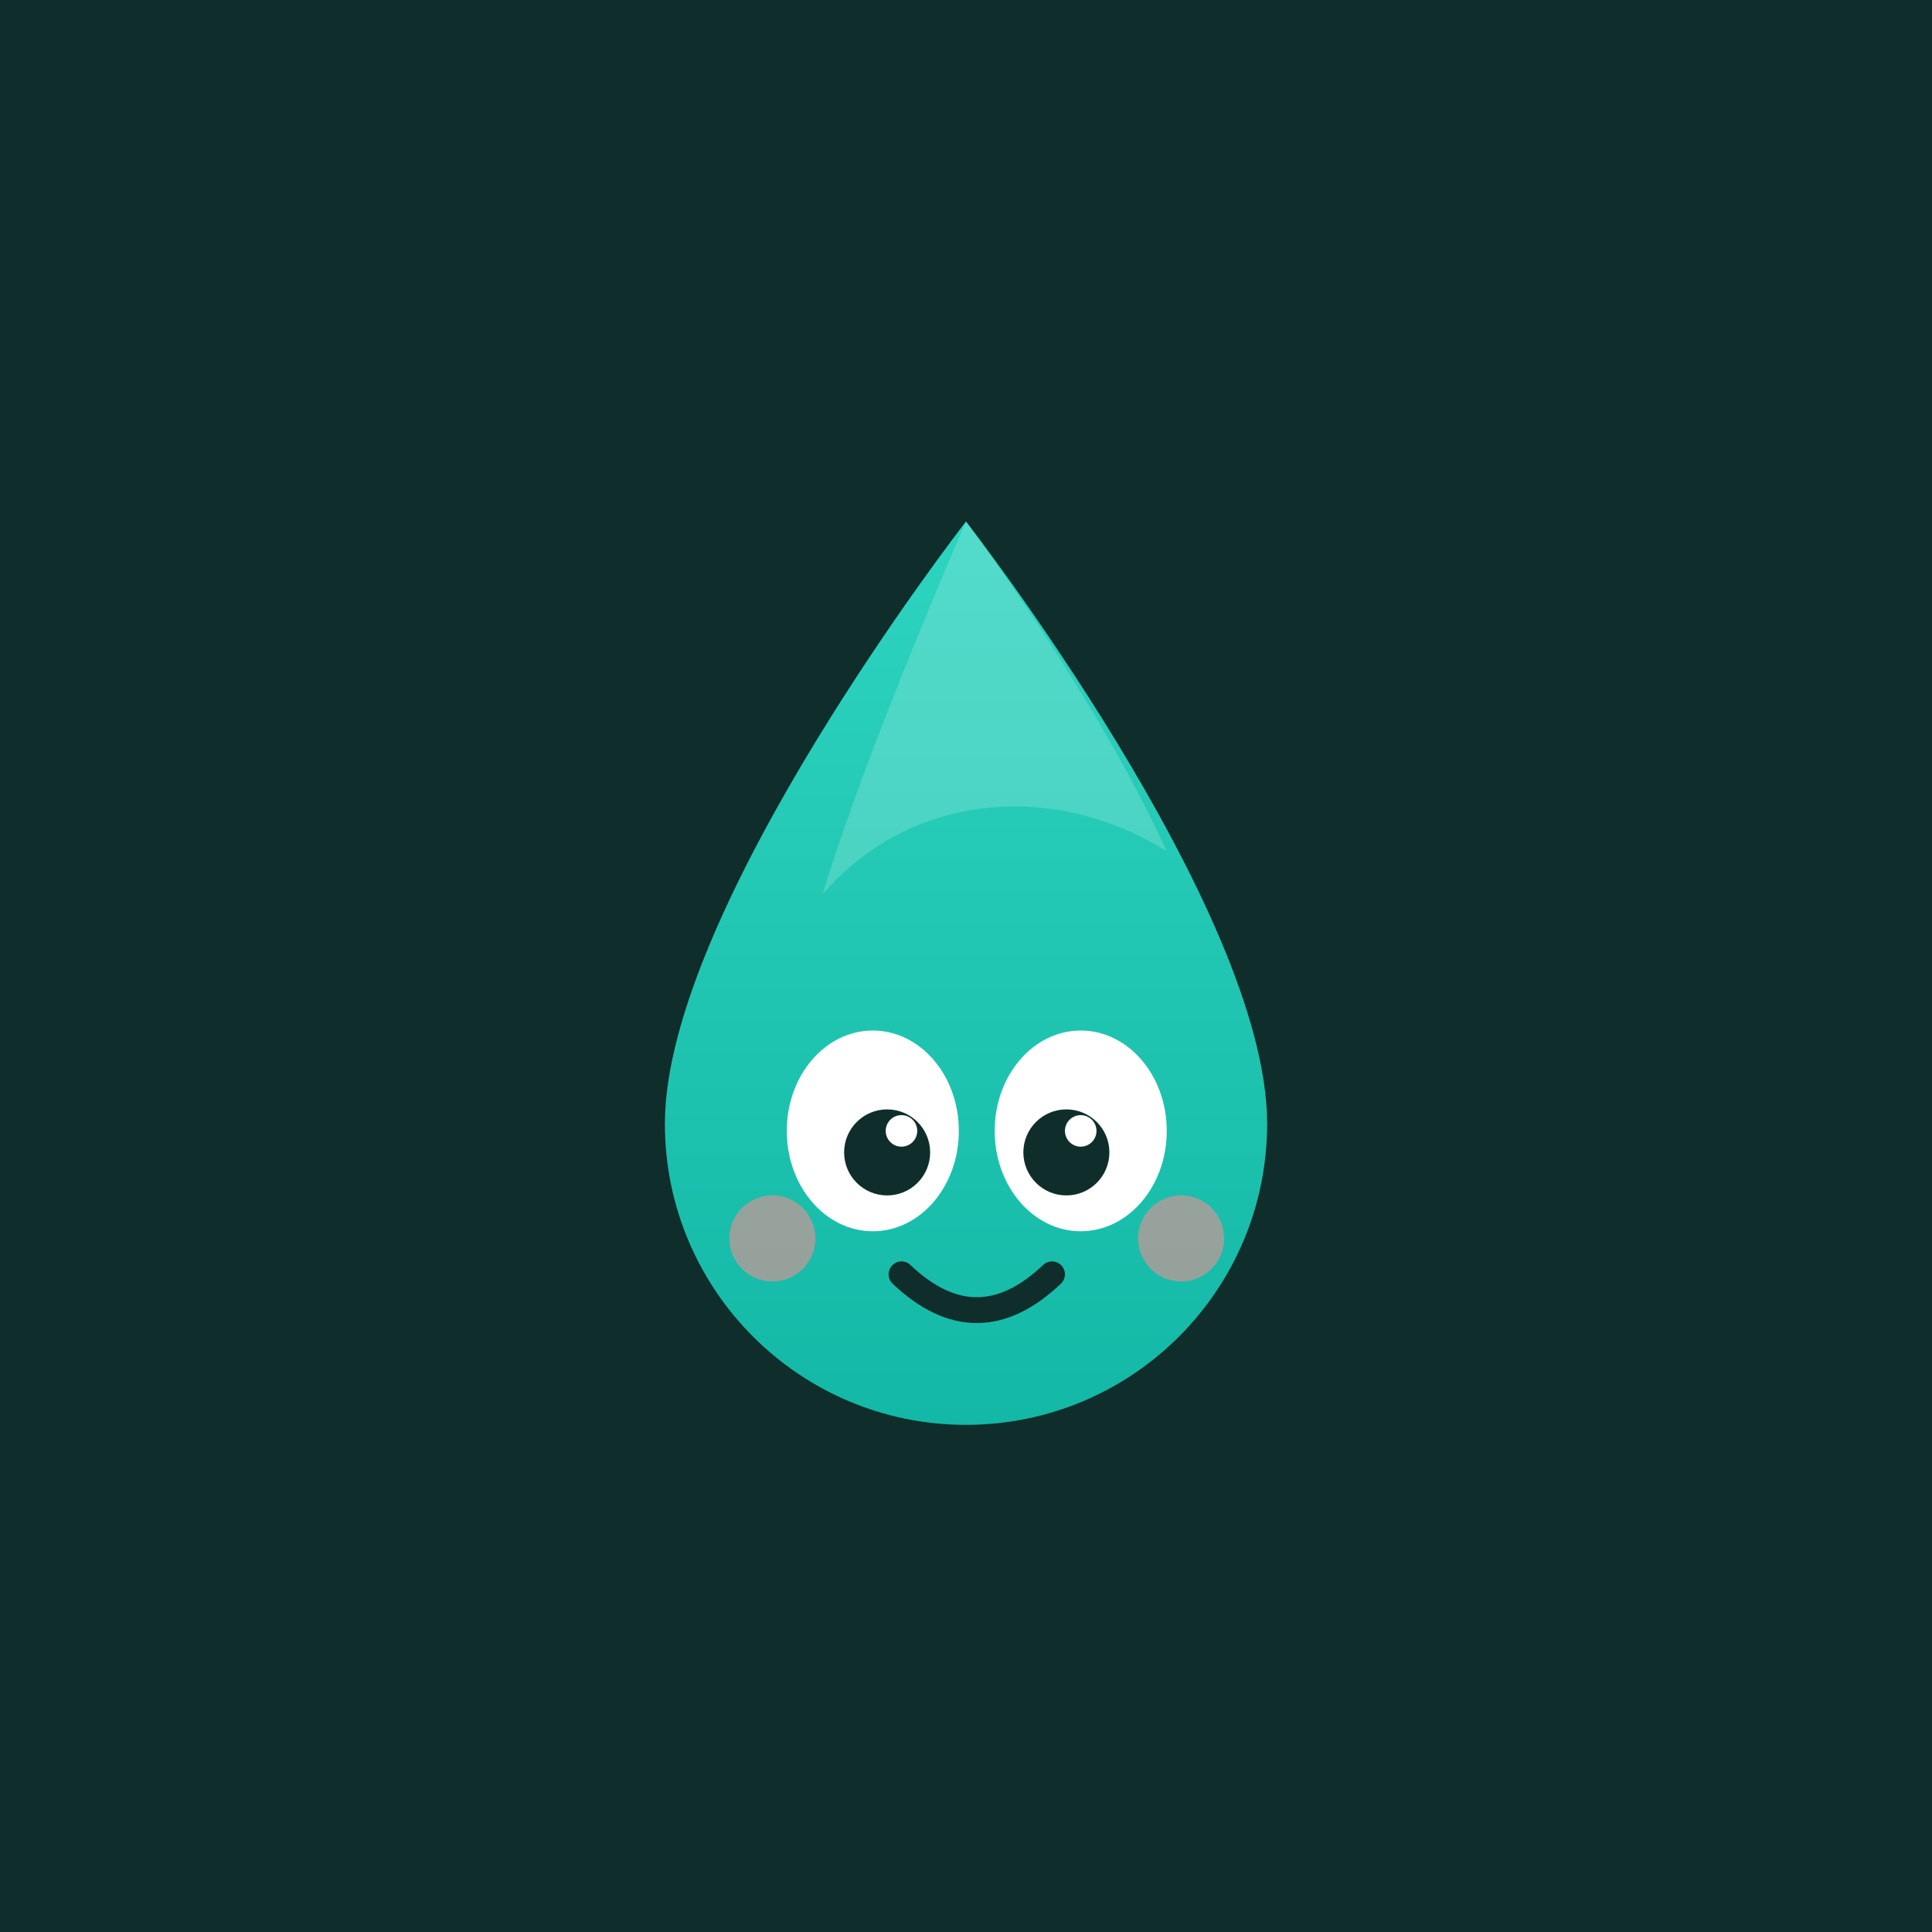
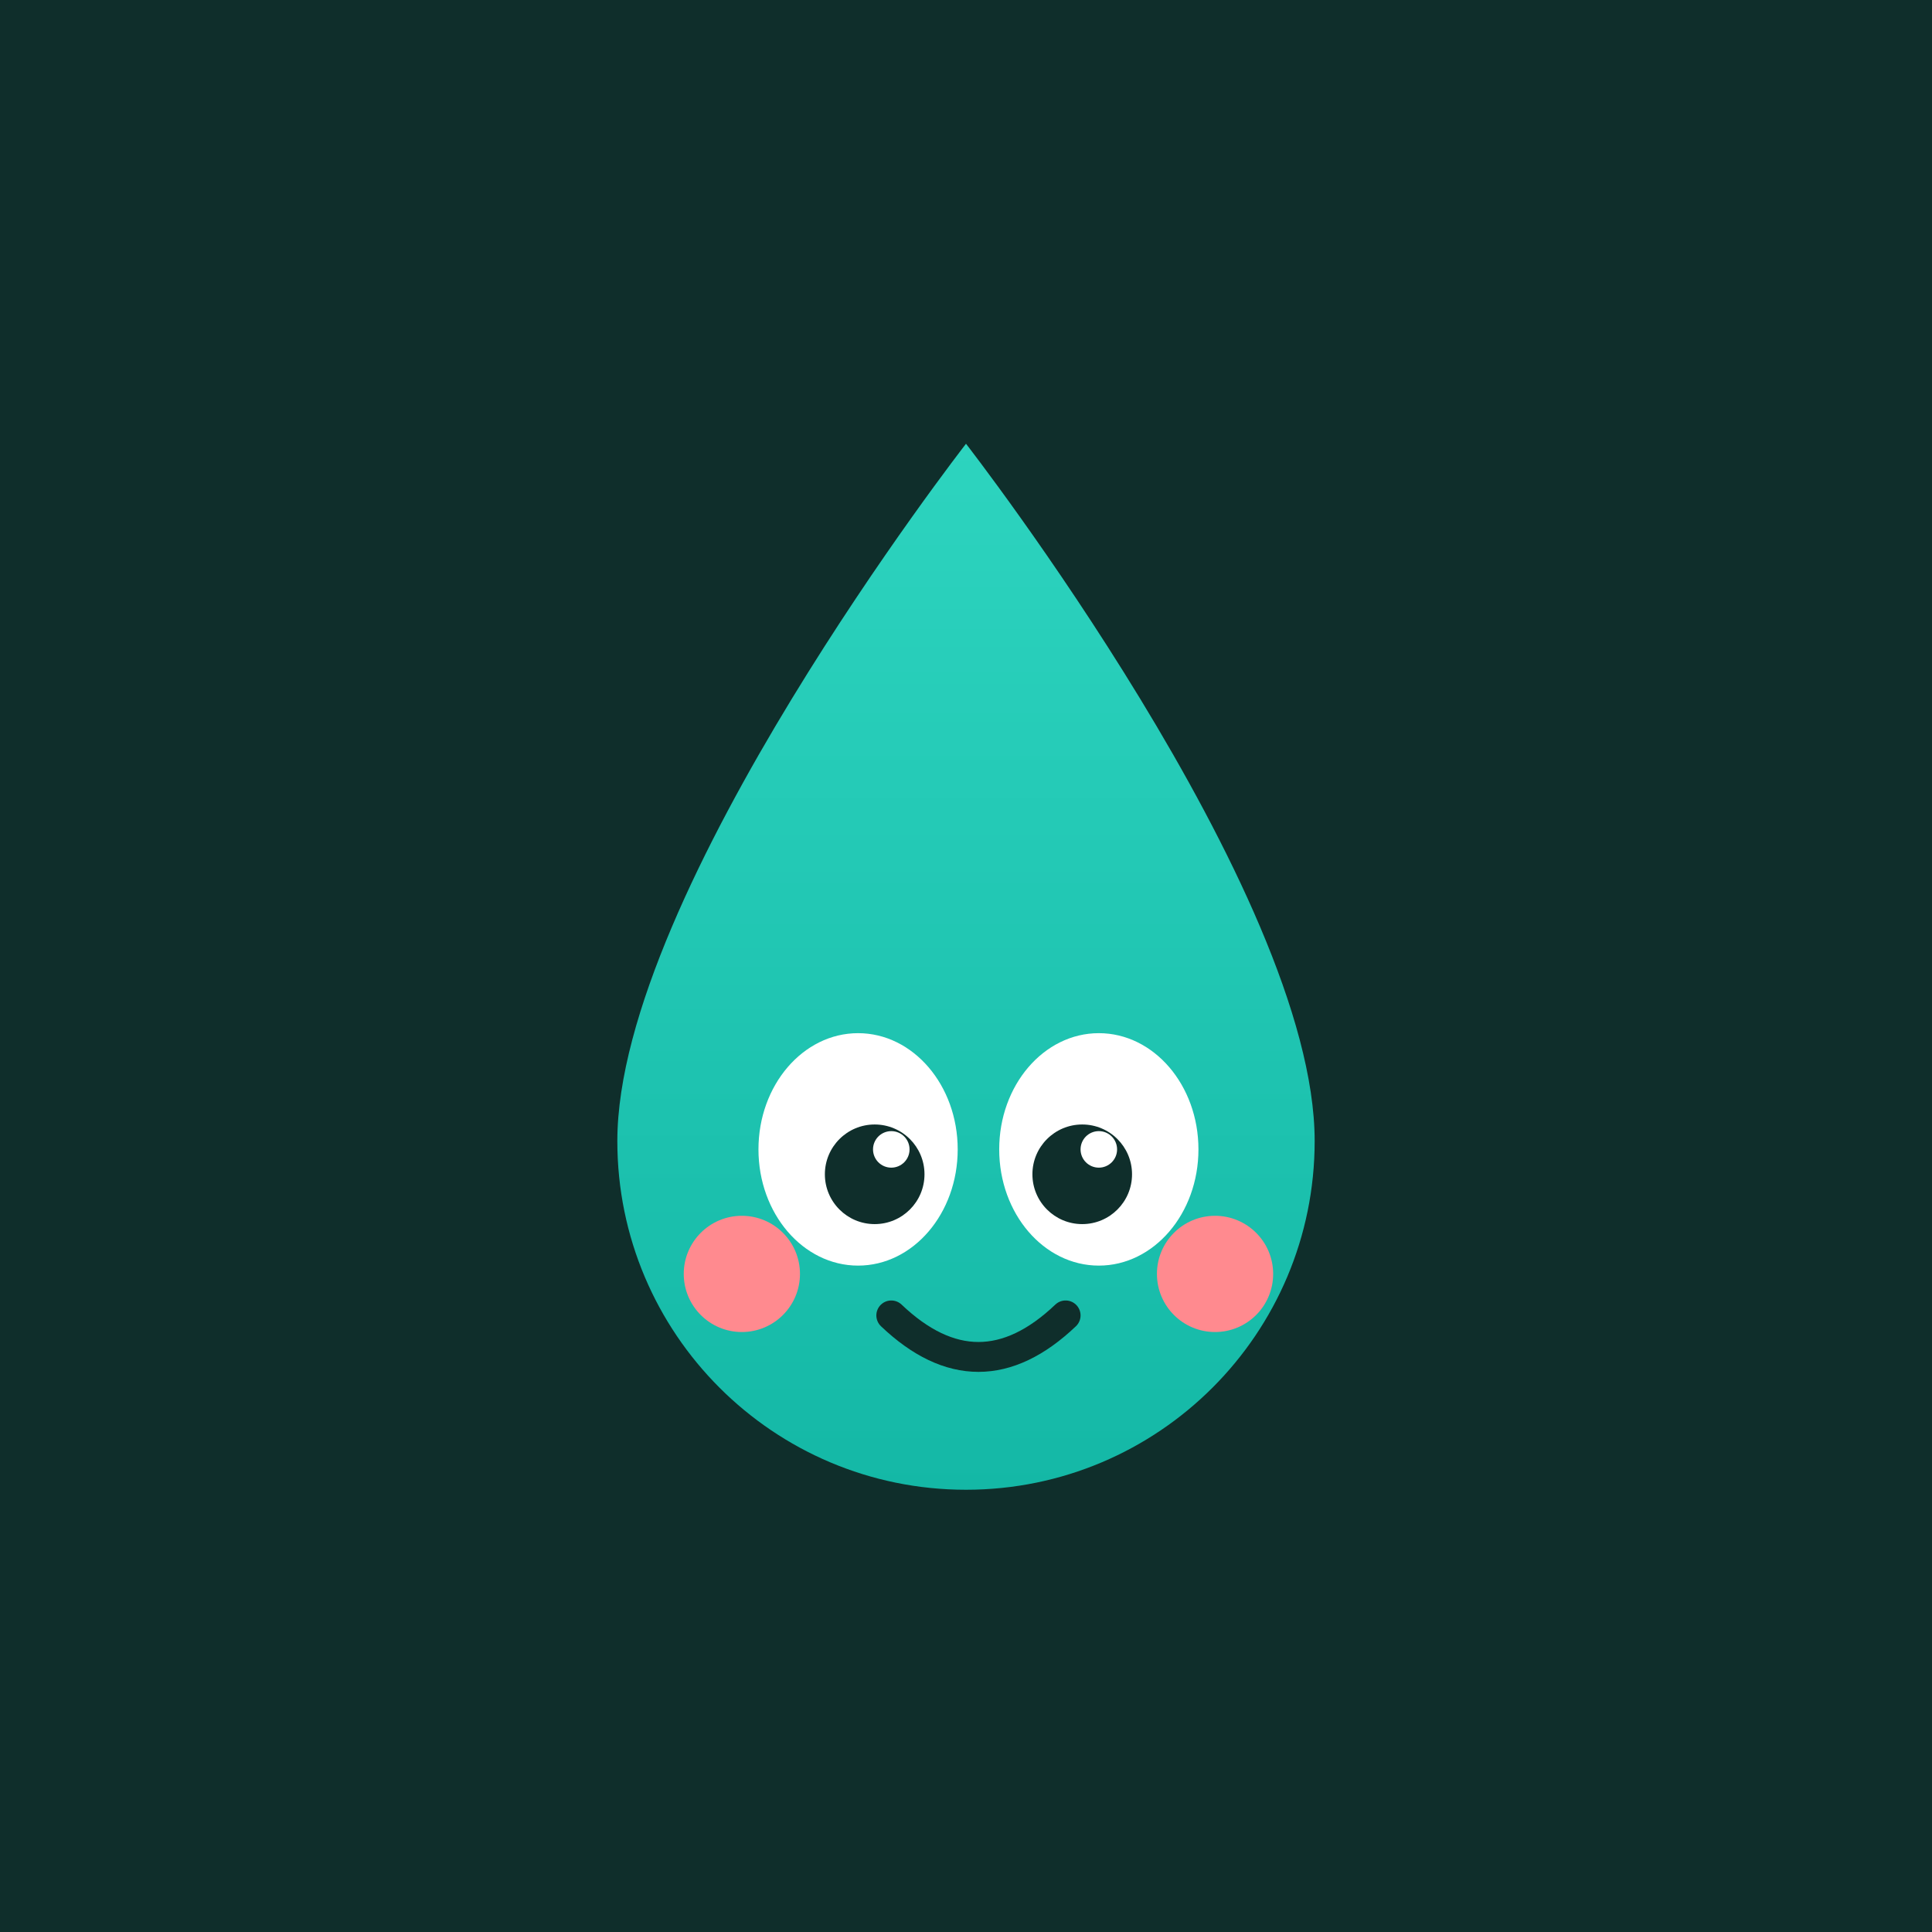
<svg xmlns="http://www.w3.org/2000/svg" viewBox="0 0 512 512" width="512" height="512">
  <defs>
    <linearGradient id="mg" x1="0" y1="0" x2="0" y2="1">
      <stop offset="0" stop-color="#2dd4bf" />
      <stop offset="1" stop-color="#14b8a6" />
    </linearGradient>
  </defs>
  <rect width="512" height="512" fill="#0f2e2b" />
-   <g transform="translate(142,123) scale(1.9)">
+   <g transform="translate(124,100) scale(2.2)">
    <path d="M60 8 C60 8 102 62 102 92 A42 42 0 1 1 18 92 C18 62 60 8 60 8 Z" fill="url(#mg)" />
-     <path d="M60 8 C60 8 78 32 88 54 C72 44 52 46 40 60 C46 40 60 8 60 8 Z" fill="#ffffff" opacity="0.18" />
    <ellipse cx="47" cy="93" rx="12" ry="14" fill="#ffffff" />
    <ellipse cx="76" cy="93" rx="12" ry="14" fill="#ffffff" />
    <circle cx="49" cy="96" r="6" fill="#0f2e2b" />
    <circle cx="74" cy="96" r="6" fill="#0f2e2b" />
    <circle cx="51" cy="93" r="2.2" fill="#ffffff" />
    <circle cx="76" cy="93" r="2.2" fill="#ffffff" />
-     <circle cx="33" cy="108" r="6" fill="#ff8a8f" opacity="0.55" />
-     <circle cx="90" cy="108" r="6" fill="#ff8a8f" opacity="0.55" />
+     <circle cx="33" cy="108" r="7" fill="#ff8a8f" />
+     <circle cx="90" cy="108" r="7" fill="#ff8a8f" />
    <path d="M51 113 Q61.5 123 72 113" stroke="#0f2e2b" stroke-width="3.6" fill="none" stroke-linecap="round" />
  </g>
</svg>
